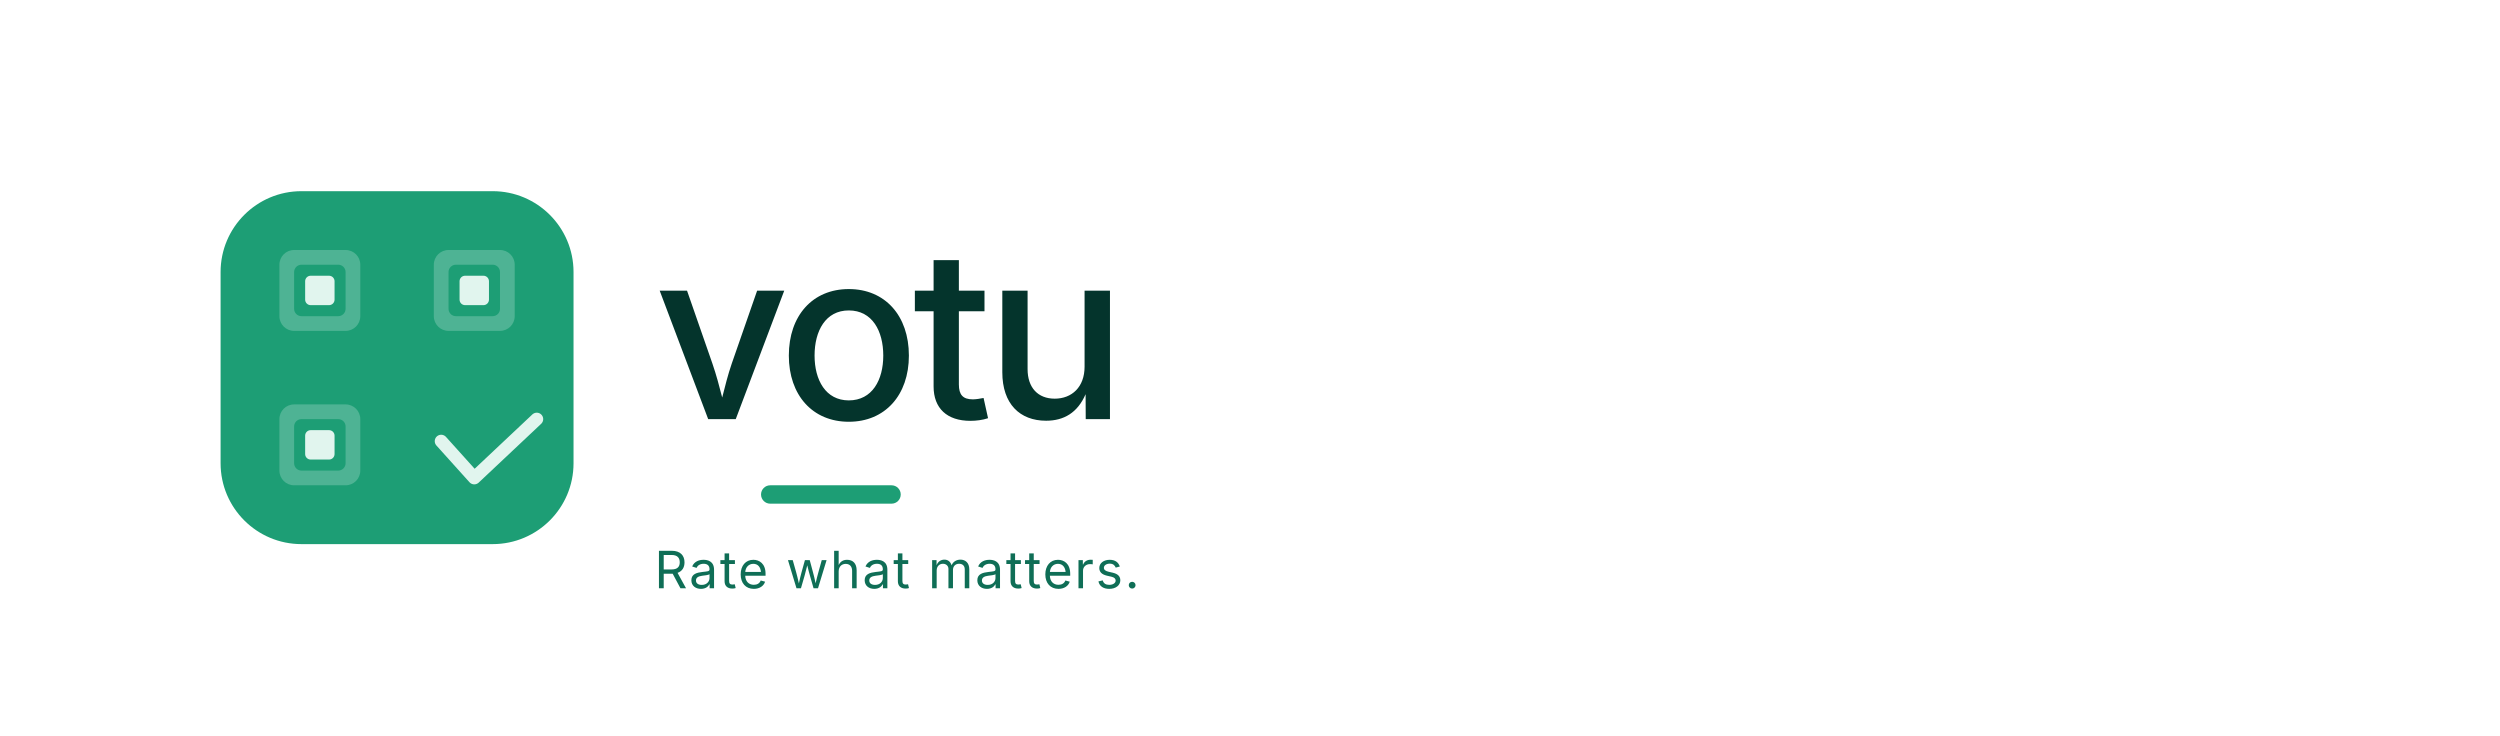
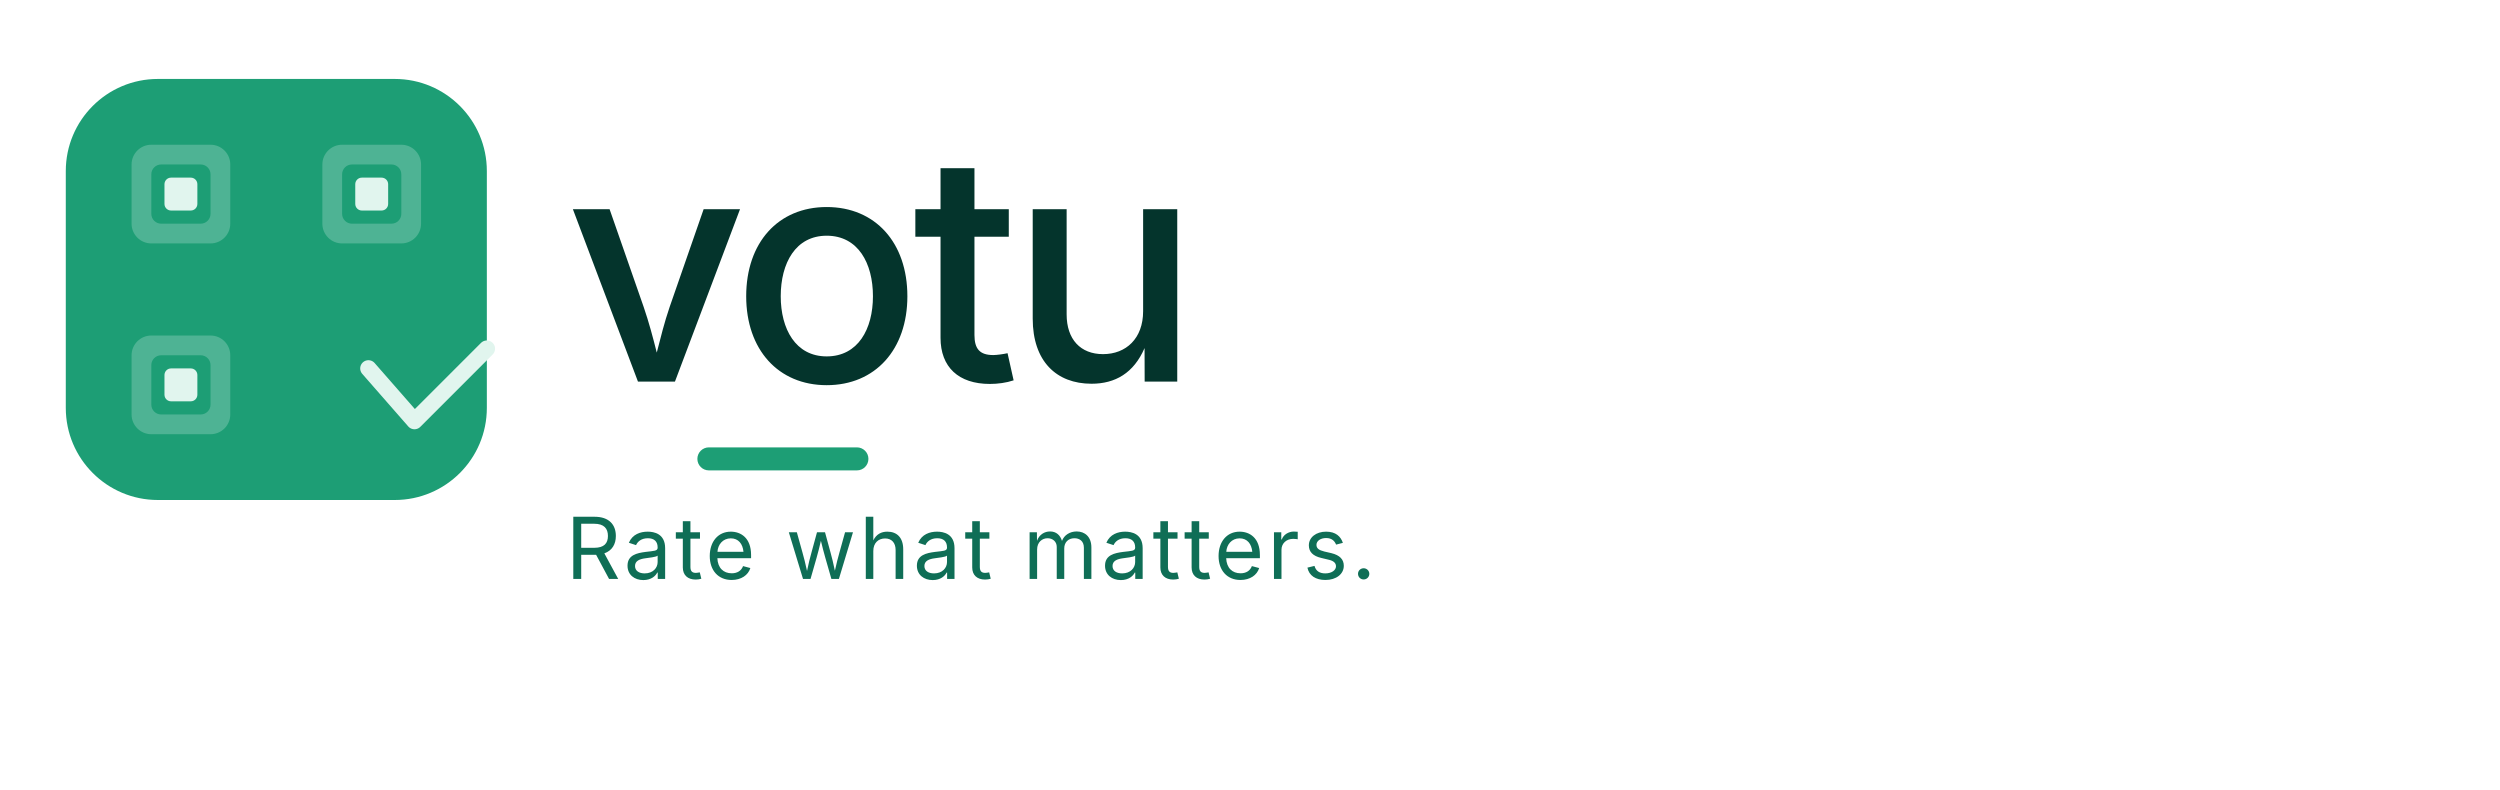
- <svg xmlns="http://www.w3.org/2000/svg" width="100%" viewBox="0 0 680 200">
-   <rect x="60" y="52" width="96" height="96" rx="22" fill="#1D9E75" />
-   <rect x="76" y="68" width="22" height="22" rx="4" fill="#E1F5EE" opacity="0.25" />
-   <rect x="80" y="72" width="14" height="14" rx="2" fill="#1D9E75" />
-   <rect x="83" y="75" width="8" height="8" rx="1.5" fill="#E1F5EE" />
-   <rect x="118" y="68" width="22" height="22" rx="4" fill="#E1F5EE" opacity="0.25" />
-   <rect x="122" y="72" width="14" height="14" rx="2" fill="#1D9E75" />
-   <rect x="125" y="75" width="8" height="8" rx="1.5" fill="#E1F5EE" />
-   <rect x="76" y="110" width="22" height="22" rx="4" fill="#E1F5EE" opacity="0.25" />
-   <rect x="80" y="114" width="14" height="14" rx="2" fill="#1D9E75" />
-   <rect x="83" y="117" width="8" height="8" rx="1.5" fill="#E1F5EE" />
-   <path d="M120 120 L129 130 L146 114" fill="none" stroke="#E1F5EE" stroke-width="3.5" stroke-linecap="round" stroke-linejoin="round" />
-   <text x="178" y="114" font-family="-apple-system, BlinkMacSystemFont, 'Segoe UI', sans-serif" font-size="64" font-weight="500" letter-spacing="-2" fill="#04342C">votu</text>
-   <rect x="207" y="132" width="38" height="5" rx="2.5" fill="#1D9E75" />
-   <text x="178" y="160" font-family="-apple-system, BlinkMacSystemFont, 'Segoe UI', sans-serif" font-size="14" font-weight="400" letter-spacing="0.5" fill="#0F6E56">Rate what matters.</text>
+ <svg xmlns="http://www.w3.org/2000/svg" width="100%" viewBox="0 0 380 120">
+   <rect x="10" y="12" width="64" height="64" rx="14" fill="#1D9E75" />
+   <rect x="20" y="22" width="15" height="15" rx="3" fill="#E1F5EE" opacity="0.25" />
+   <rect x="23" y="25" width="9" height="9" rx="1.5" fill="#1D9E75" />
+   <rect x="25" y="27" width="5" height="5" rx="1" fill="#E1F5EE" />
+   <rect x="49" y="22" width="15" height="15" rx="3" fill="#E1F5EE" opacity="0.25" />
+   <rect x="52" y="25" width="9" height="9" rx="1.5" fill="#1D9E75" />
+   <rect x="54" y="27" width="5" height="5" rx="1" fill="#E1F5EE" />
+   <rect x="20" y="51" width="15" height="15" rx="3" fill="#E1F5EE" opacity="0.25" />
+   <rect x="23" y="54" width="9" height="9" rx="1.5" fill="#1D9E75" />
+   <rect x="25" y="56" width="5" height="5" rx="1" fill="#E1F5EE" />
+   <path d="M56 56 L63 64 L74 53" fill="none" stroke="#E1F5EE" stroke-width="2.5" stroke-linecap="round" stroke-linejoin="round" />
+   <text x="86" y="58" font-family="-apple-system, BlinkMacSystemFont, 'Segoe UI', sans-serif" font-size="48" font-weight="500" letter-spacing="-1.5" fill="#04342C">votu</text>
+   <rect x="106" y="68" width="26" height="3.5" rx="1.75" fill="#1D9E75" />
+   <text x="86" y="88" font-family="-apple-system, BlinkMacSystemFont, 'Segoe UI', sans-serif" font-size="13" font-weight="400" letter-spacing="0.5" fill="#0F6E56">Rate what matters.</text>
</svg>
